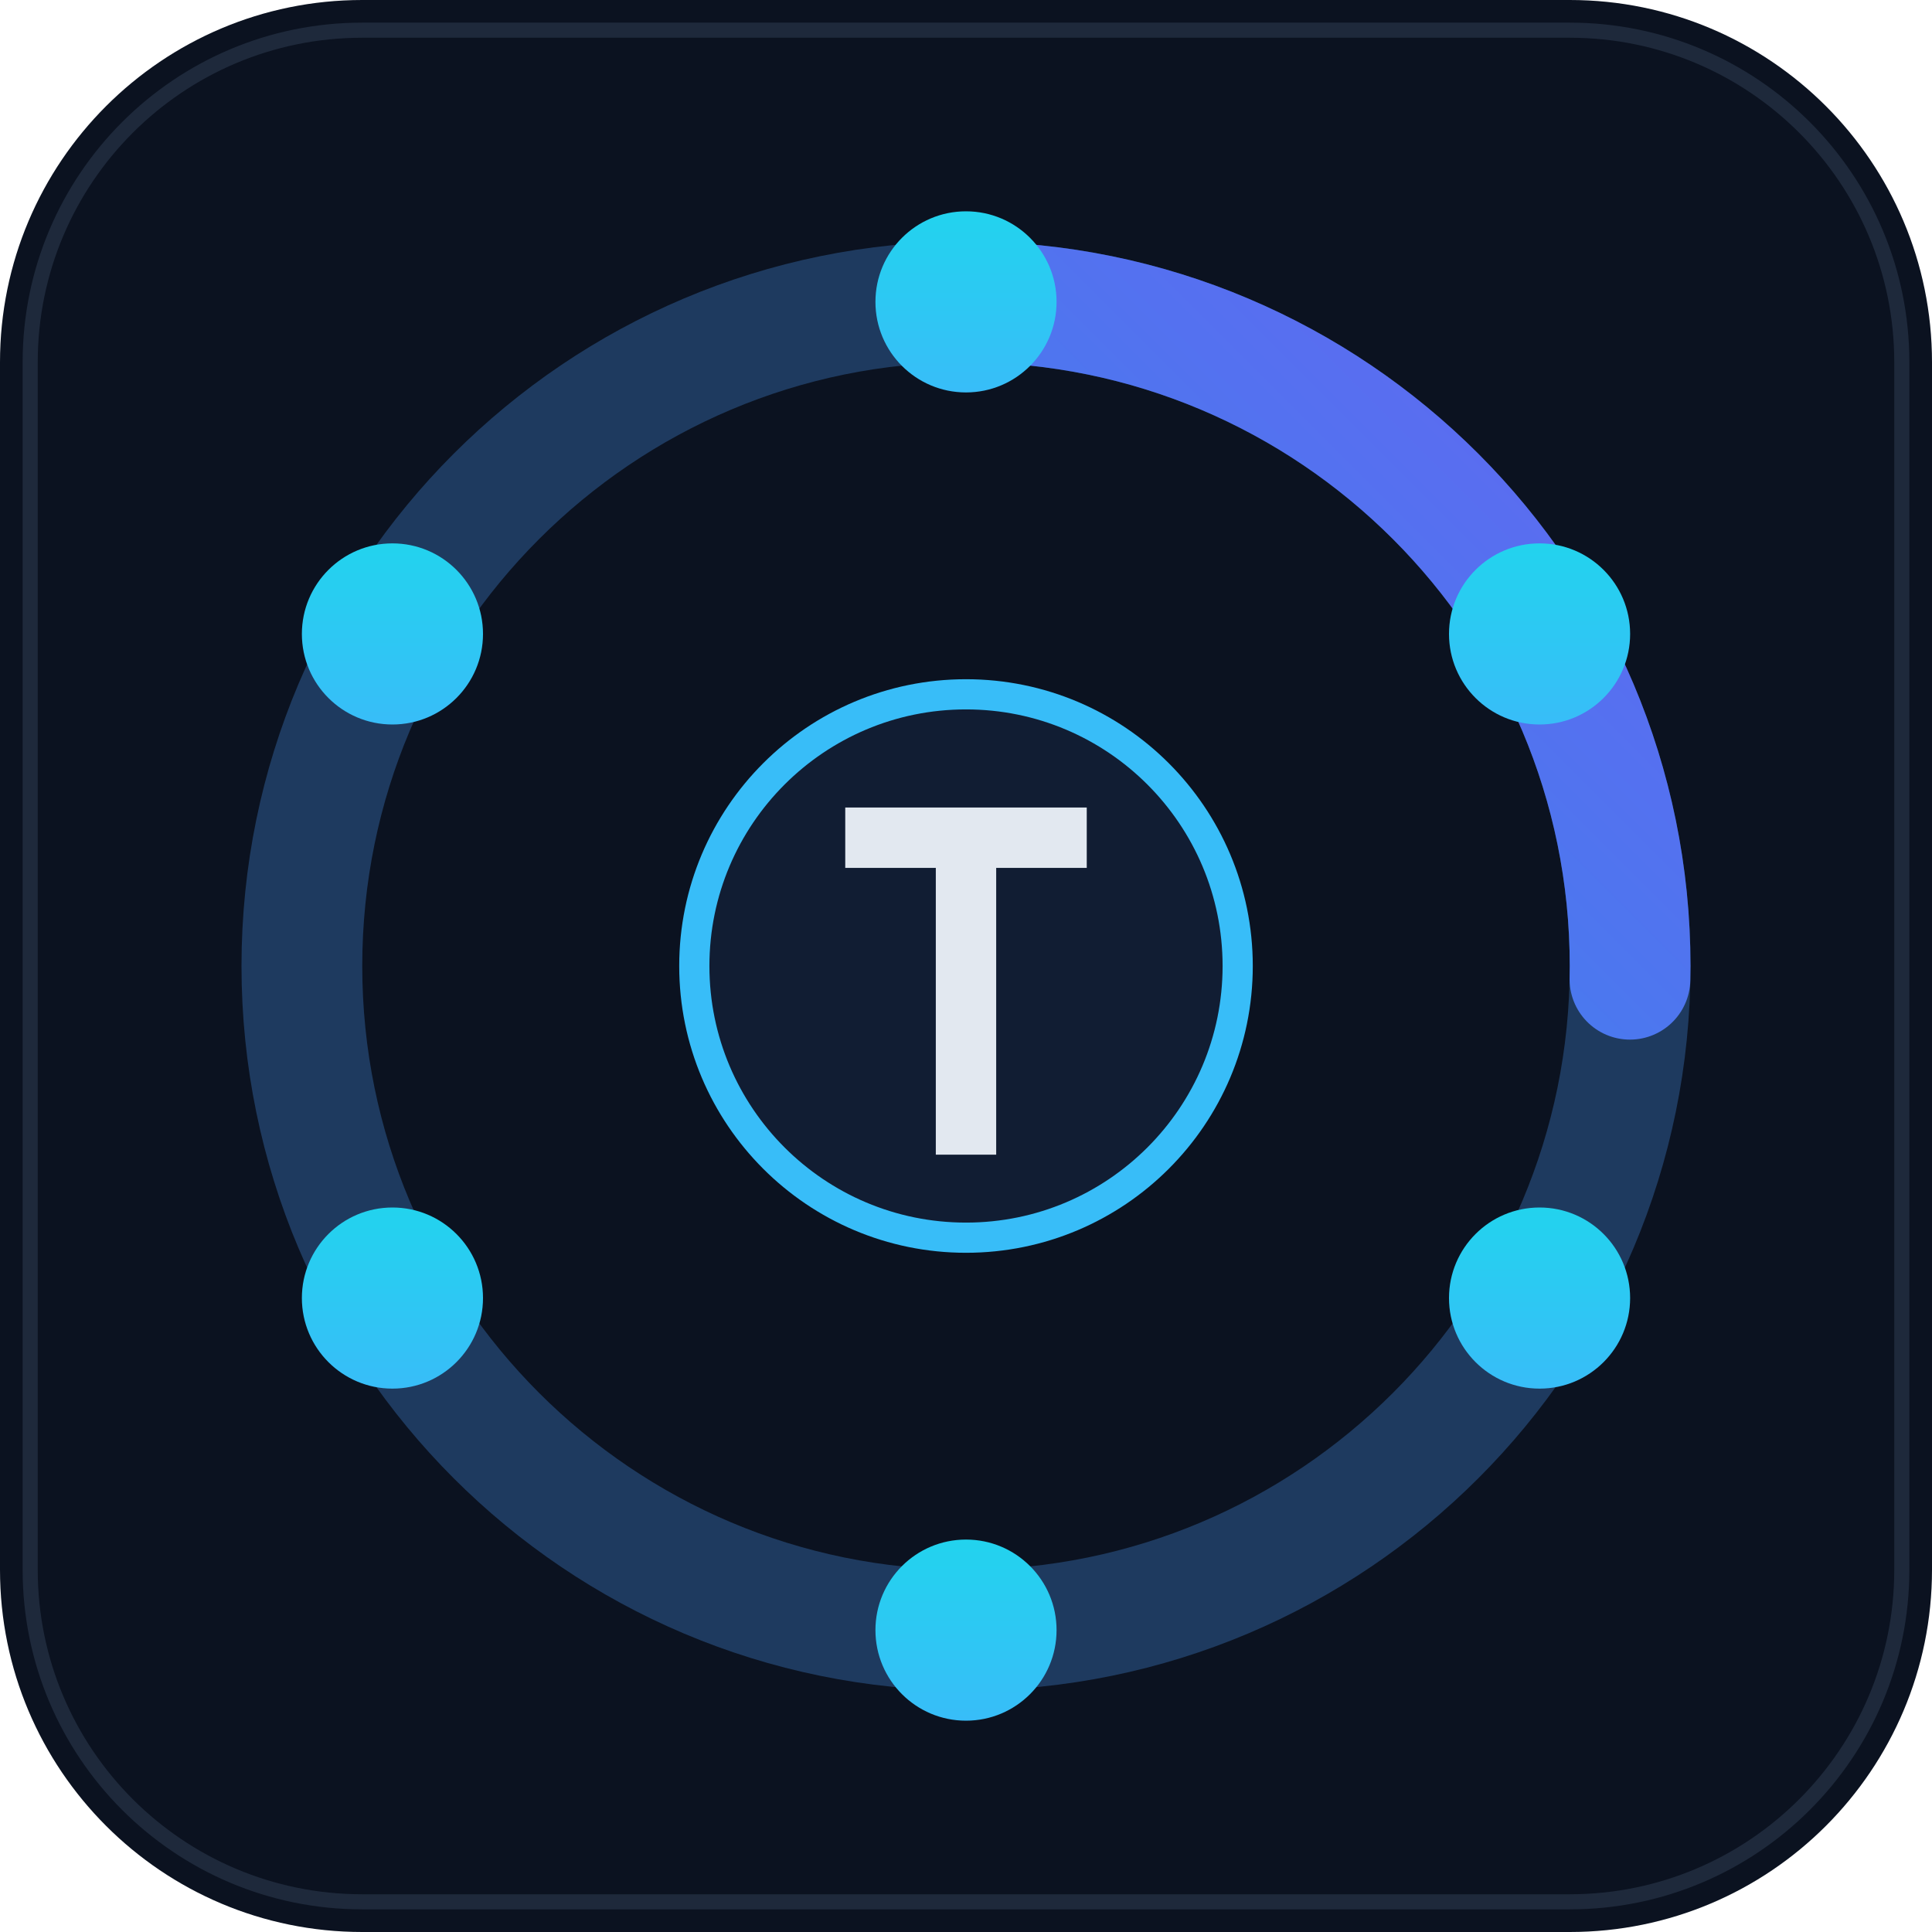
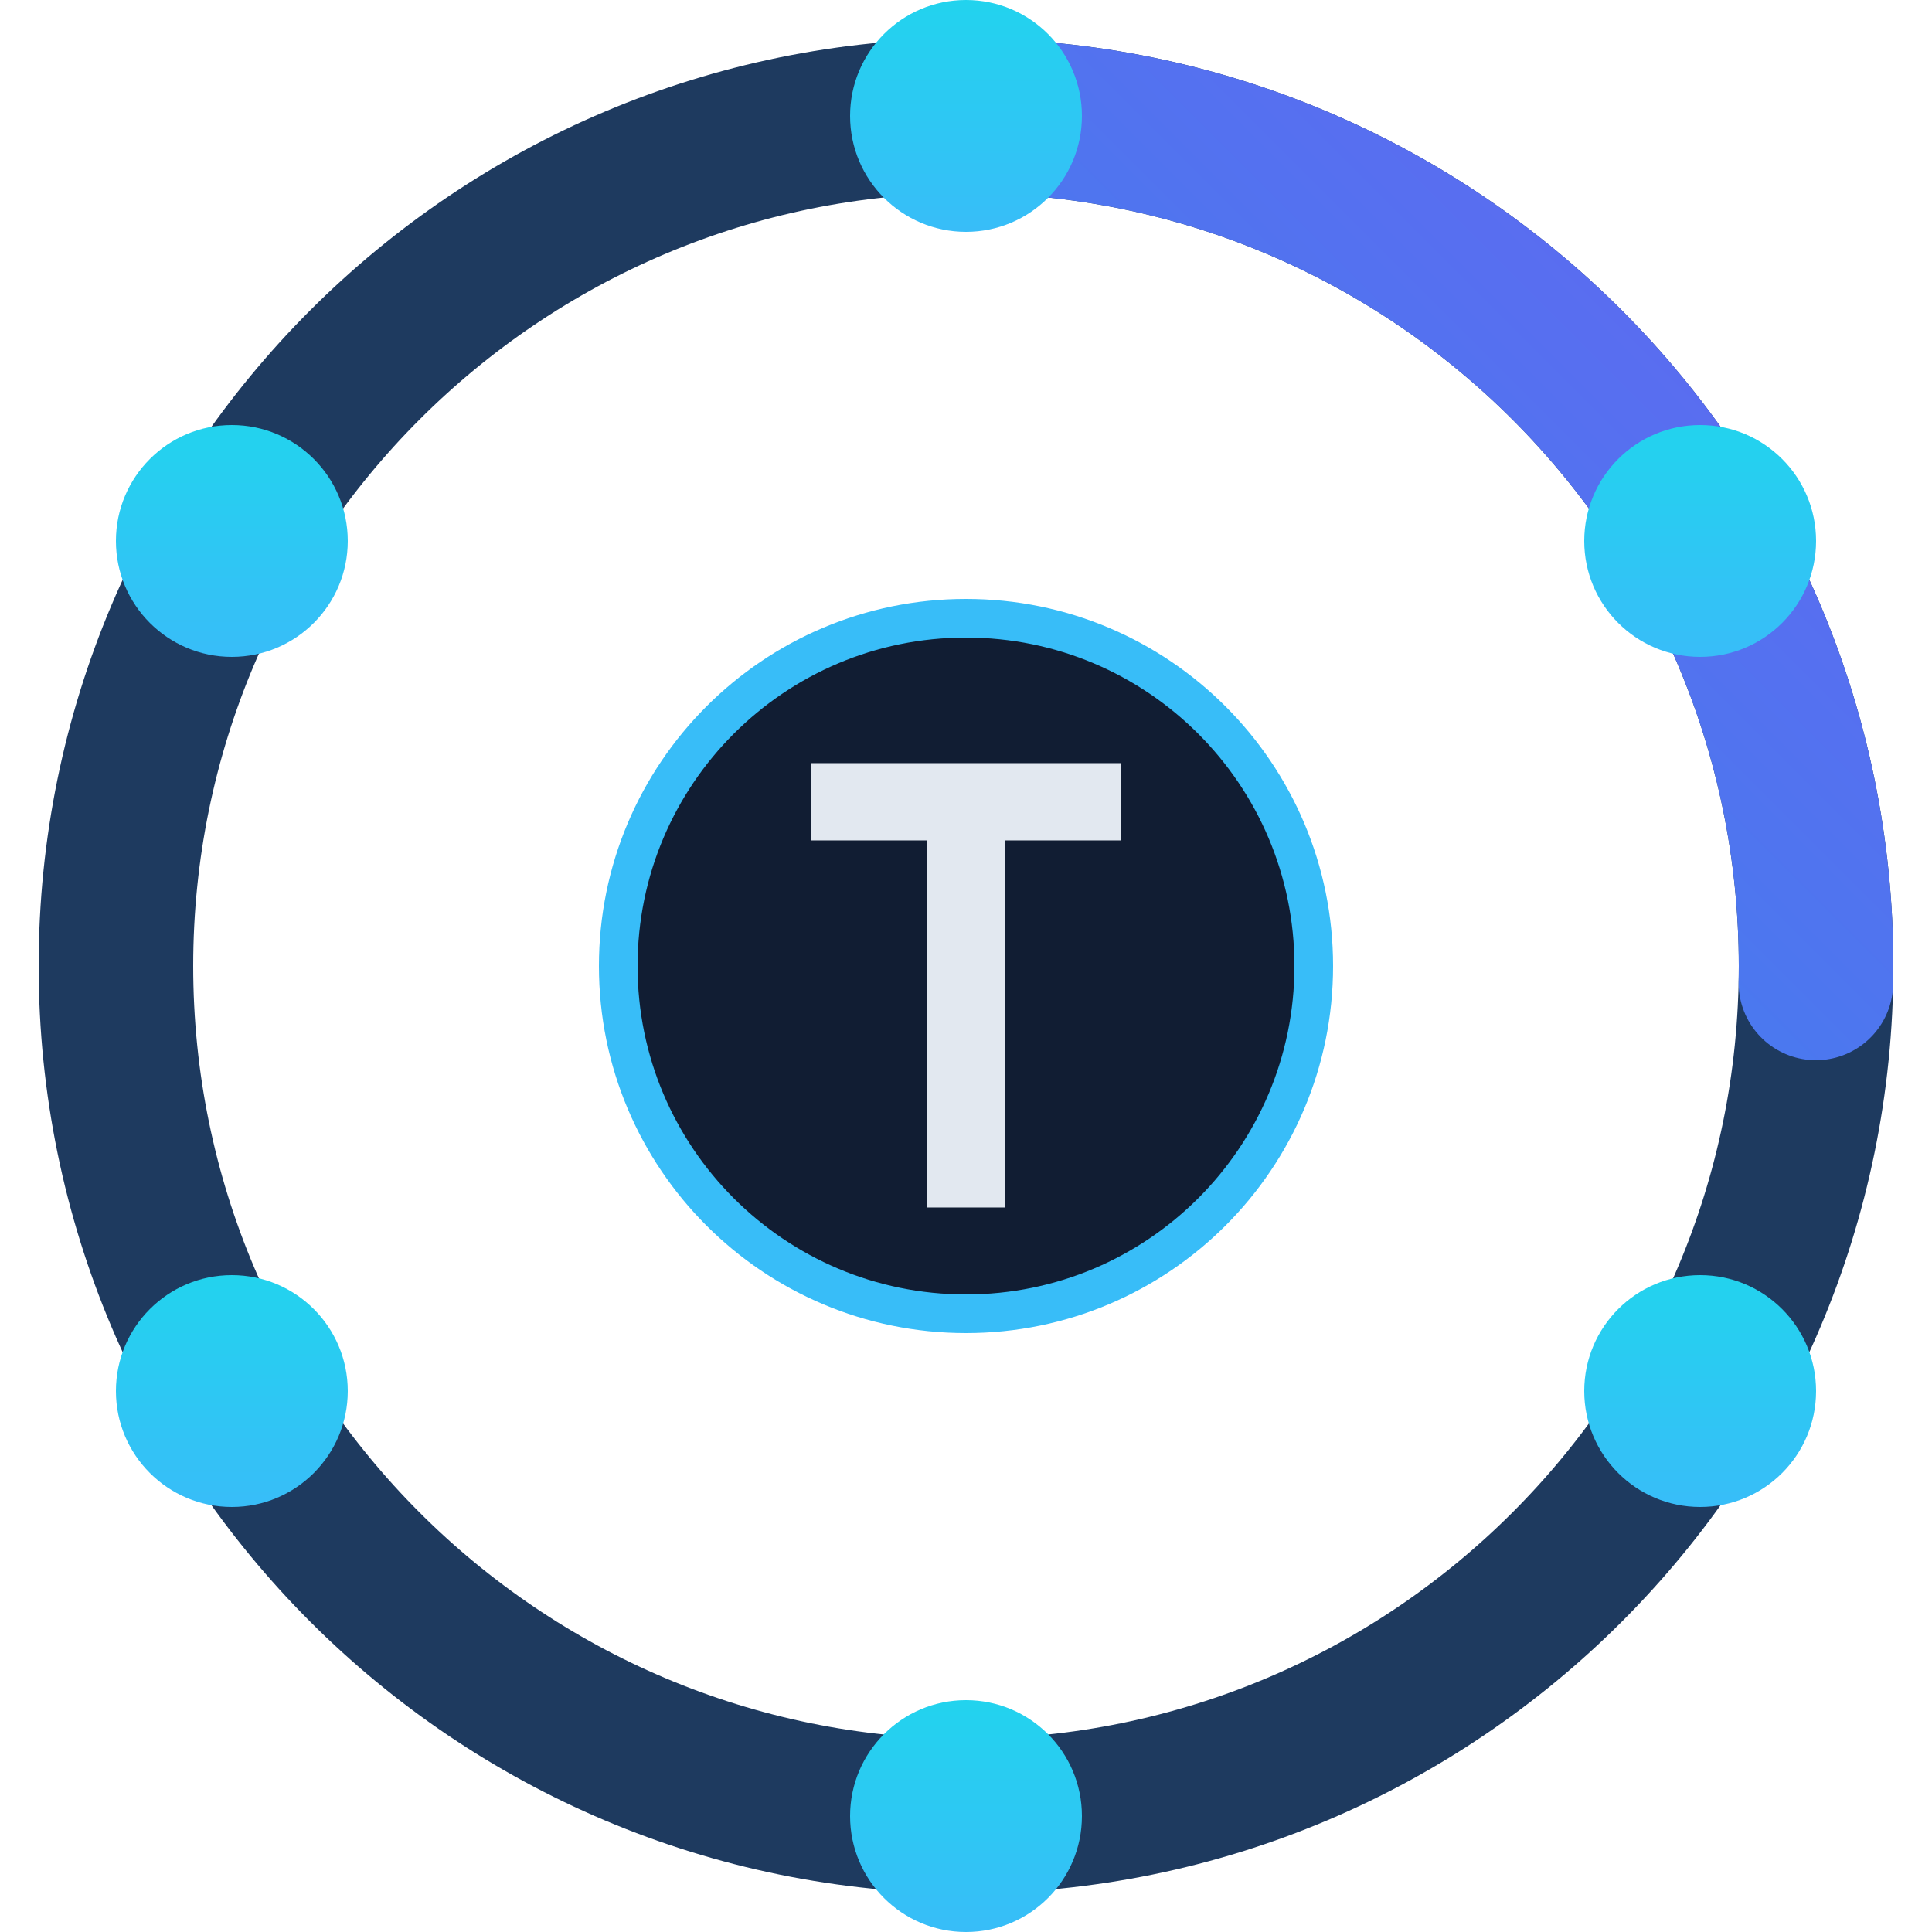
- <svg xmlns="http://www.w3.org/2000/svg" viewBox="0 0 512 512" role="img" aria-label="TAKT OS organization icon">
+ <svg xmlns="http://www.w3.org/2000/svg" viewBox="56 56 400 400" role="img" aria-label="TAKT OS organization icon">
  <defs>
    <linearGradient id="ring" x1="0%" y1="0%" x2="100%" y2="100%">
      <stop offset="0%" stop-color="#0ea5e9" />
      <stop offset="100%" stop-color="#6366f1" />
    </linearGradient>
    <linearGradient id="glow" x1="50%" y1="0%" x2="50%" y2="100%">
      <stop offset="0%" stop-color="#22d3ee" />
      <stop offset="100%" stop-color="#38bdf8" />
    </linearGradient>
  </defs>
-   <rect width="512" height="512" rx="96" fill="#0b1220" />
-   <rect x="8" y="8" width="496" height="496" rx="88" fill="none" stroke="#1e293b" stroke-width="4" />
  <circle cx="256" cy="256" r="176" fill="none" stroke="#1e3a5f" stroke-width="32" />
  <circle cx="256" cy="256" r="176" fill="none" stroke="url(#ring)" stroke-width="32" stroke-linecap="round" stroke-dasharray="280 840" transform="rotate(-90 256 256)" />
  <circle cx="256" cy="80" r="24" fill="url(#glow)" />
  <circle cx="408" cy="168" r="24" fill="url(#glow)" />
  <circle cx="408" cy="344" r="24" fill="url(#glow)" />
  <circle cx="256" cy="432" r="24" fill="url(#glow)" />
  <circle cx="104" cy="344" r="24" fill="url(#glow)" />
  <circle cx="104" cy="168" r="24" fill="url(#glow)" />
  <circle cx="256" cy="256" r="72" fill="#111d33" stroke="#38bdf8" stroke-width="8" />
  <path fill="#e2e8f0" d="M224 214h64v16h-24v76h-16v-76h-24z" />
</svg>
